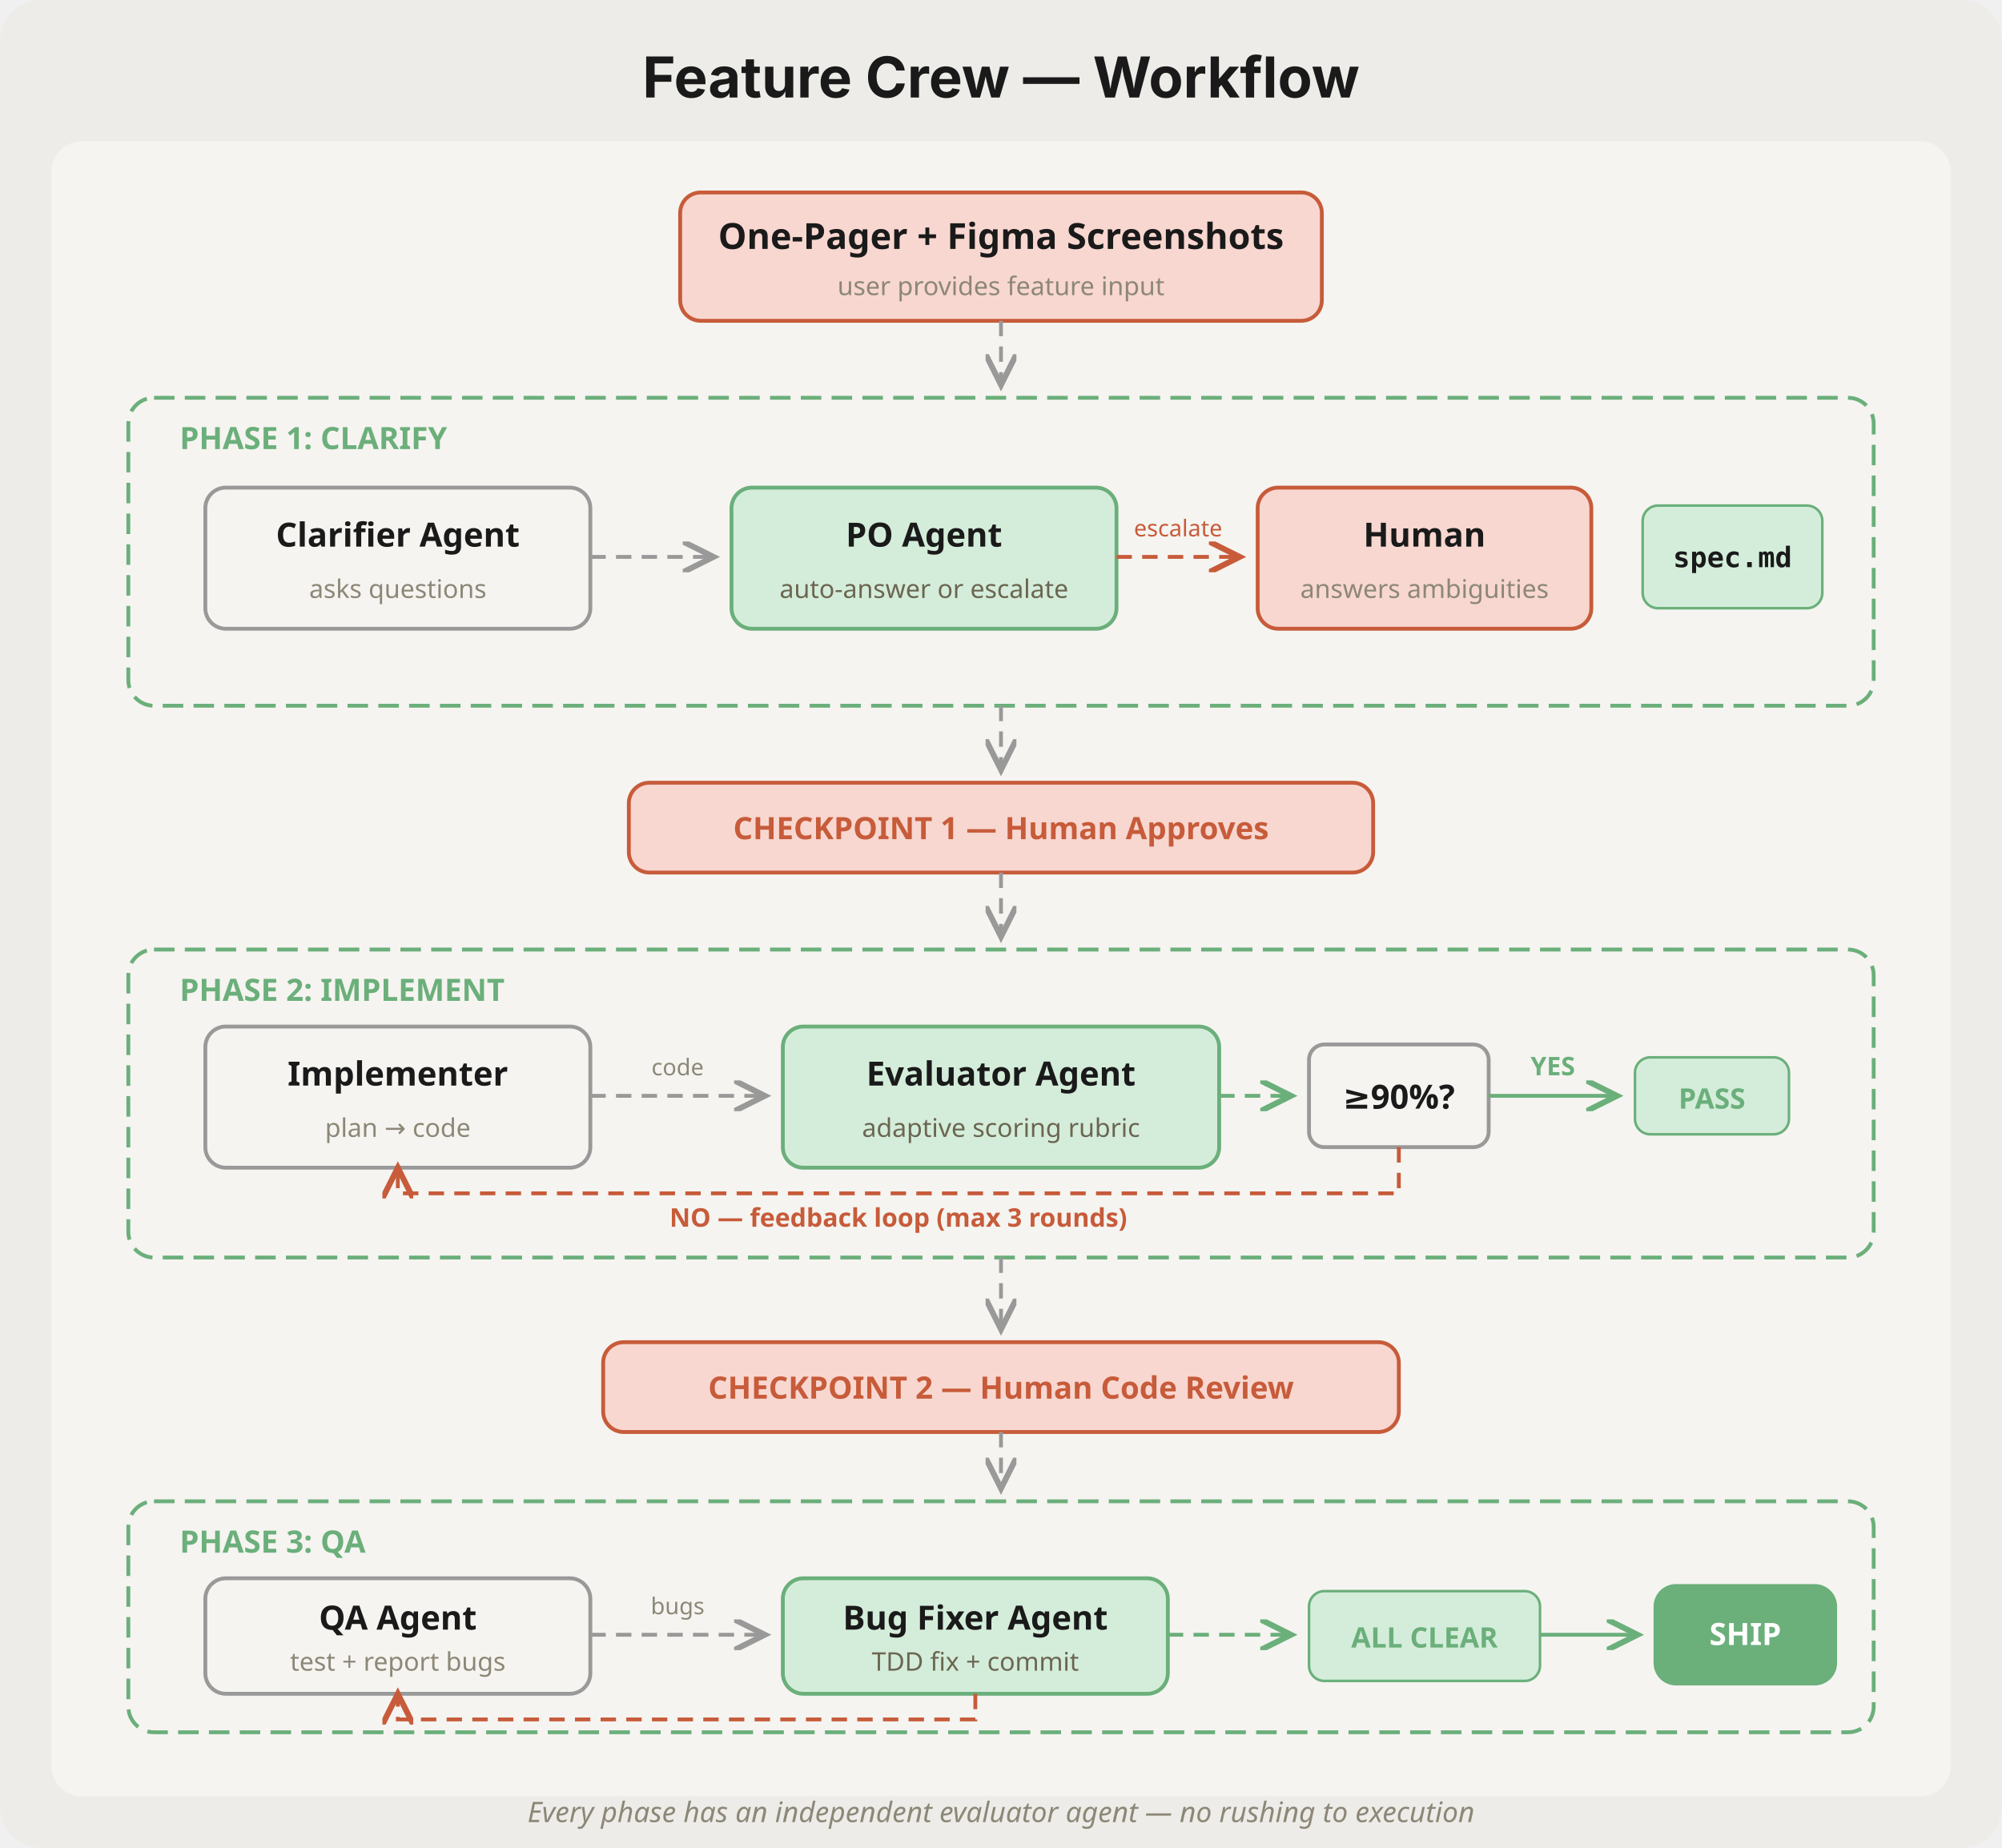
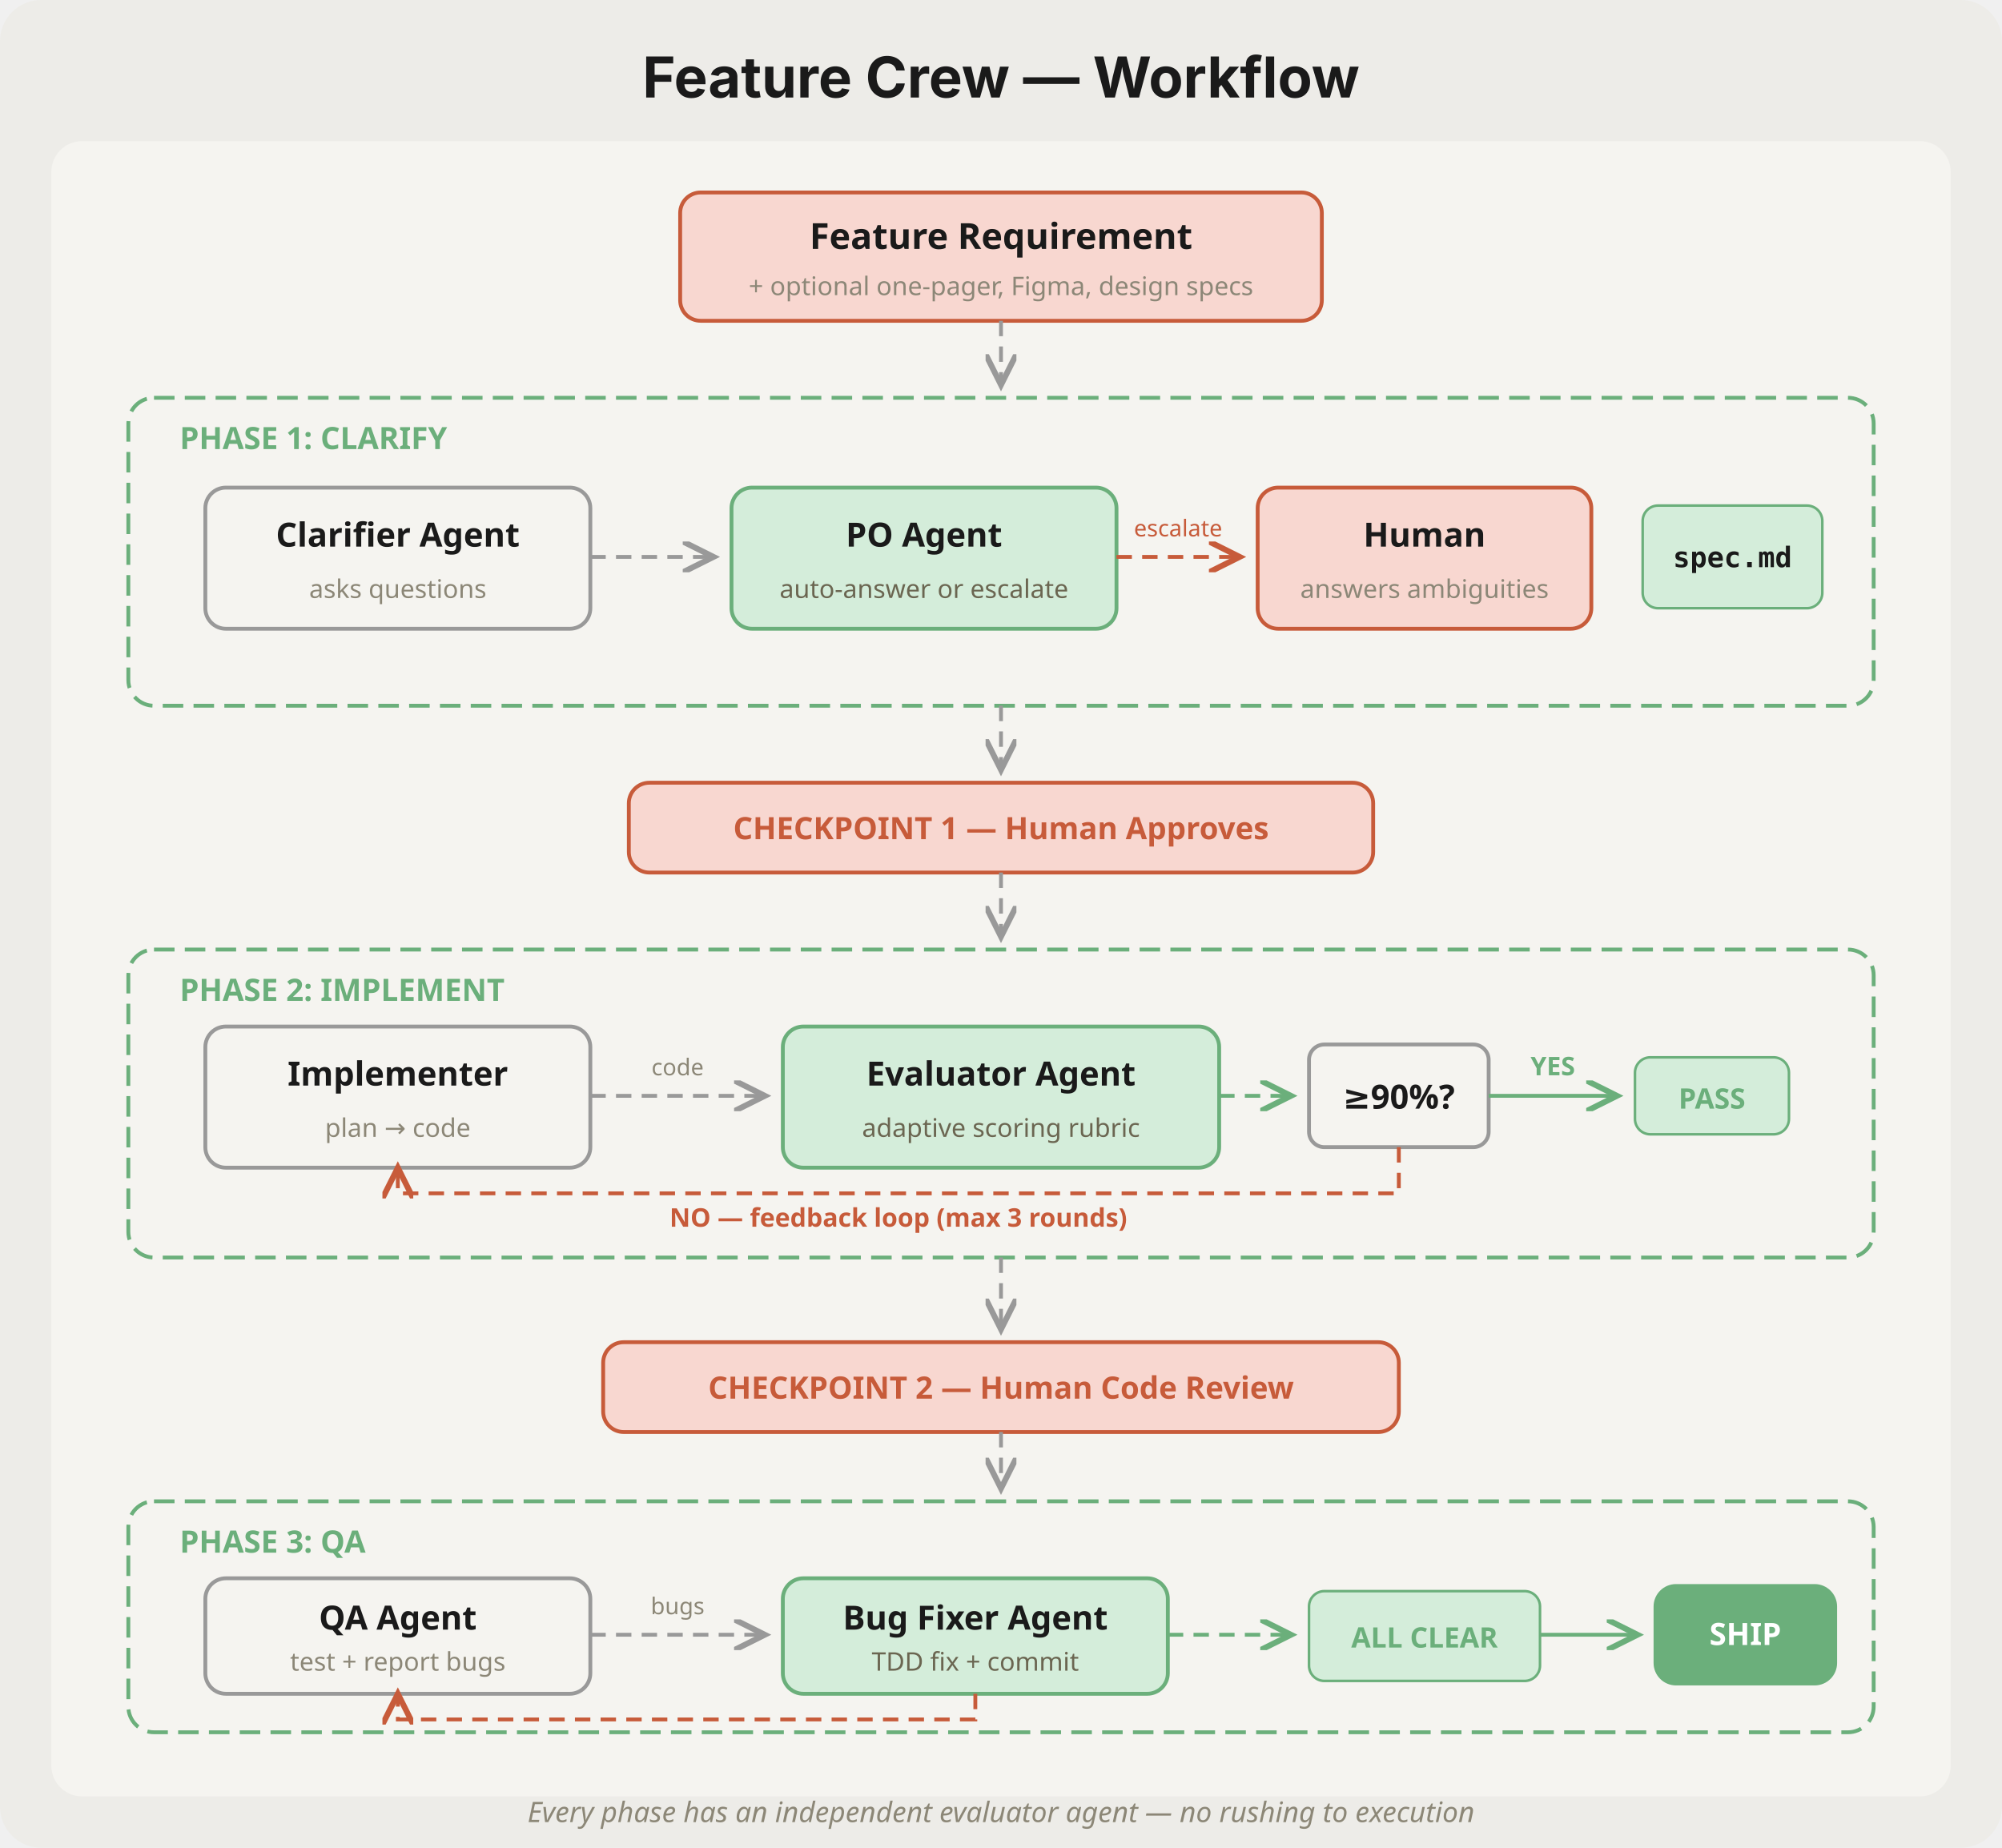
<svg xmlns="http://www.w3.org/2000/svg" width="780" height="720" viewBox="0 0 780 720">
  <rect width="780" height="720" rx="16" ry="16" fill="#EDECE8" />
  <rect x="20" y="55" width="740" height="645" rx="12" ry="12" fill="#F5F4F0" />
  <defs>
    <marker id="arr" markerWidth="10" markerHeight="8" refX="8" refY="4" orient="auto">
      <path d="M0,0 L8,4 L0,8" fill="none" stroke="#999" stroke-width="1.5" />
    </marker>
    <marker id="arr-green" markerWidth="10" markerHeight="8" refX="8" refY="4" orient="auto">
      <path d="M0,0 L8,4 L0,8" fill="none" stroke="#6BAF7B" stroke-width="1.5" />
    </marker>
    <marker id="arr-orange" markerWidth="10" markerHeight="8" refX="8" refY="4" orient="auto">
      <path d="M0,0 L8,4 L0,8" fill="none" stroke="#C75B3A" stroke-width="1.5" />
    </marker>
  </defs>
  <text x="390" y="38" text-anchor="middle" font-family="system-ui, -apple-system, sans-serif" font-size="22" font-weight="700" fill="#1A1A1A">Feature Crew — Workflow</text>
  <rect x="265" y="75" width="250" height="50" rx="8" ry="8" fill="#F8D7D0" stroke="#C75B3A" stroke-width="1.5" />
-   <text x="390" y="97" text-anchor="middle" font-family="system-ui, sans-serif" font-size="14" font-weight="600" fill="#1A1A1A">One-Pager + Figma Screenshots</text>
-   <text x="390" y="115" text-anchor="middle" font-family="system-ui, sans-serif" font-size="10" fill="#8C8777">user provides feature input</text>
+   <text x="390" y="97" text-anchor="middle" font-family="system-ui, sans-serif" font-size="14" font-weight="600" fill="#1A1A1A">Feature Requirement</text>
+   <text x="390" y="115" text-anchor="middle" font-family="system-ui, sans-serif" font-size="10" fill="#8C8777">+ optional one-pager, Figma, design specs</text>
  <line x1="390" y1="125" x2="390" y2="150" stroke="#999" stroke-width="1.5" stroke-dasharray="6,4" marker-end="url(#arr)" />
  <rect x="50" y="155" width="680" height="120" rx="10" ry="10" fill="none" stroke="#6BAF7B" stroke-width="1.5" stroke-dasharray="8,4" />
  <text x="70" y="175" font-family="system-ui, sans-serif" font-size="12" font-weight="700" fill="#6BAF7B">PHASE 1: CLARIFY</text>
  <rect x="80" y="190" width="150" height="55" rx="8" ry="8" fill="#F5F4F0" stroke="#999" stroke-width="1.5" />
  <text x="155" y="213" text-anchor="middle" font-family="system-ui, sans-serif" font-size="13" font-weight="600" fill="#1A1A1A">Clarifier Agent</text>
  <text x="155" y="233" text-anchor="middle" font-family="system-ui, sans-serif" font-size="10" fill="#8C8777">asks questions</text>
  <line x1="230" y1="217" x2="278" y2="217" stroke="#999" stroke-width="1.5" stroke-dasharray="6,4" marker-end="url(#arr)" />
  <rect x="285" y="190" width="150" height="55" rx="8" ry="8" fill="#D4EDDA" stroke="#6BAF7B" stroke-width="1.5" />
  <text x="360" y="213" text-anchor="middle" font-family="system-ui, sans-serif" font-size="13" font-weight="600" fill="#1A1A1A">PO Agent</text>
  <text x="360" y="233" text-anchor="middle" font-family="system-ui, sans-serif" font-size="10" fill="#6B6651">auto-answer or escalate</text>
  <line x1="435" y1="217" x2="483" y2="217" stroke="#C75B3A" stroke-width="1.5" stroke-dasharray="6,4" marker-end="url(#arr-orange)" />
  <text x="459" y="209" text-anchor="middle" font-family="system-ui, sans-serif" font-size="9" fill="#C75B3A">escalate</text>
  <rect x="490" y="190" width="130" height="55" rx="8" ry="8" fill="#F8D7D0" stroke="#C75B3A" stroke-width="1.5" />
  <text x="555" y="213" text-anchor="middle" font-family="system-ui, sans-serif" font-size="13" font-weight="600" fill="#1A1A1A">Human</text>
  <text x="555" y="233" text-anchor="middle" font-family="system-ui, sans-serif" font-size="10" fill="#8C8777">answers ambiguities</text>
  <rect x="640" y="197" width="70" height="40" rx="6" ry="6" fill="#D4EDDA" stroke="#6BAF7B" stroke-width="1" />
  <text x="675" y="221" text-anchor="middle" font-family="'SF Mono', monospace" font-size="11" font-weight="600" fill="#1A1A1A">spec.md</text>
  <line x1="390" y1="275" x2="390" y2="300" stroke="#999" stroke-width="1.5" stroke-dasharray="6,4" marker-end="url(#arr)" />
  <rect x="245" y="305" width="290" height="35" rx="8" ry="8" fill="#F8D7D0" stroke="#C75B3A" stroke-width="1.5" />
  <text x="390" y="327" text-anchor="middle" font-family="system-ui, sans-serif" font-size="12" font-weight="600" fill="#C75B3A">CHECKPOINT 1 — Human Approves</text>
  <line x1="390" y1="340" x2="390" y2="365" stroke="#999" stroke-width="1.5" stroke-dasharray="6,4" marker-end="url(#arr)" />
  <rect x="50" y="370" width="680" height="120" rx="10" ry="10" fill="none" stroke="#6BAF7B" stroke-width="1.5" stroke-dasharray="8,4" />
  <text x="70" y="390" font-family="system-ui, sans-serif" font-size="12" font-weight="700" fill="#6BAF7B">PHASE 2: IMPLEMENT</text>
  <rect x="80" y="400" width="150" height="55" rx="8" ry="8" fill="#F5F4F0" stroke="#999" stroke-width="1.5" />
  <text x="155" y="423" text-anchor="middle" font-family="system-ui, sans-serif" font-size="13" font-weight="600" fill="#1A1A1A">Implementer</text>
  <text x="155" y="443" text-anchor="middle" font-family="system-ui, sans-serif" font-size="10" fill="#8C8777">plan → code</text>
  <line x1="230" y1="427" x2="298" y2="427" stroke="#999" stroke-width="1.5" stroke-dasharray="6,4" marker-end="url(#arr)" />
  <text x="264" y="419" text-anchor="middle" font-family="system-ui, sans-serif" font-size="9" fill="#8C8777">code</text>
  <rect x="305" y="400" width="170" height="55" rx="8" ry="8" fill="#D4EDDA" stroke="#6BAF7B" stroke-width="1.5" />
  <text x="390" y="423" text-anchor="middle" font-family="system-ui, sans-serif" font-size="13" font-weight="600" fill="#1A1A1A">Evaluator Agent</text>
  <text x="390" y="443" text-anchor="middle" font-family="system-ui, sans-serif" font-size="10" fill="#6B6651">adaptive scoring rubric</text>
  <rect x="510" y="407" width="70" height="40" rx="6" ry="6" fill="#F5F4F0" stroke="#999" stroke-width="1.5" />
  <text x="545" y="432" text-anchor="middle" font-family="system-ui, sans-serif" font-size="13" font-weight="700" fill="#1A1A1A">≥90%?</text>
  <line x1="475" y1="427" x2="503" y2="427" stroke="#6BAF7B" stroke-width="1.5" stroke-dasharray="6,4" marker-end="url(#arr-green)" />
  <line x1="580" y1="427" x2="630" y2="427" stroke="#6BAF7B" stroke-width="1.5" marker-end="url(#arr-green)" />
  <text x="605" y="419" text-anchor="middle" font-family="system-ui, sans-serif" font-size="10" font-weight="600" fill="#6BAF7B">YES</text>
  <rect x="637" y="412" width="60" height="30" rx="6" ry="6" fill="#D4EDDA" stroke="#6BAF7B" stroke-width="1" />
  <text x="667" y="432" text-anchor="middle" font-family="system-ui, sans-serif" font-size="11" font-weight="600" fill="#6BAF7B">PASS</text>
  <path d="M545,447 L545,465 L155,465 L155,455" fill="none" stroke="#C75B3A" stroke-width="1.5" stroke-dasharray="6,4" marker-end="url(#arr-orange)" />
  <text x="350" y="478" text-anchor="middle" font-family="system-ui, sans-serif" font-size="10" font-weight="600" fill="#C75B3A">NO — feedback loop (max 3 rounds)</text>
  <line x1="390" y1="490" x2="390" y2="518" stroke="#999" stroke-width="1.5" stroke-dasharray="6,4" marker-end="url(#arr)" />
  <rect x="235" y="523" width="310" height="35" rx="8" ry="8" fill="#F8D7D0" stroke="#C75B3A" stroke-width="1.5" />
  <text x="390" y="545" text-anchor="middle" font-family="system-ui, sans-serif" font-size="12" font-weight="600" fill="#C75B3A">CHECKPOINT 2 — Human Code Review</text>
  <line x1="390" y1="558" x2="390" y2="580" stroke="#999" stroke-width="1.5" stroke-dasharray="6,4" marker-end="url(#arr)" />
  <rect x="50" y="585" width="680" height="90" rx="10" ry="10" fill="none" stroke="#6BAF7B" stroke-width="1.5" stroke-dasharray="8,4" />
  <text x="70" y="605" font-family="system-ui, sans-serif" font-size="12" font-weight="700" fill="#6BAF7B">PHASE 3: QA</text>
  <rect x="80" y="615" width="150" height="45" rx="8" ry="8" fill="#F5F4F0" stroke="#999" stroke-width="1.5" />
  <text x="155" y="635" text-anchor="middle" font-family="system-ui, sans-serif" font-size="13" font-weight="600" fill="#1A1A1A">QA Agent</text>
  <text x="155" y="651" text-anchor="middle" font-family="system-ui, sans-serif" font-size="10" fill="#8C8777">test + report bugs</text>
  <line x1="230" y1="637" x2="298" y2="637" stroke="#999" stroke-width="1.5" stroke-dasharray="6,4" marker-end="url(#arr)" />
  <text x="264" y="629" text-anchor="middle" font-family="system-ui, sans-serif" font-size="9" fill="#8C8777">bugs</text>
  <rect x="305" y="615" width="150" height="45" rx="8" ry="8" fill="#D4EDDA" stroke="#6BAF7B" stroke-width="1.5" />
  <text x="380" y="635" text-anchor="middle" font-family="system-ui, sans-serif" font-size="13" font-weight="600" fill="#1A1A1A">Bug Fixer Agent</text>
  <text x="380" y="651" text-anchor="middle" font-family="system-ui, sans-serif" font-size="10" fill="#6B6651">TDD fix + commit</text>
  <path d="M380,660 L380,670 L155,670 L155,660" fill="none" stroke="#C75B3A" stroke-width="1.5" stroke-dasharray="6,4" marker-end="url(#arr-orange)" />
  <line x1="455" y1="637" x2="503" y2="637" stroke="#6BAF7B" stroke-width="1.5" stroke-dasharray="6,4" marker-end="url(#arr-green)" />
  <rect x="510" y="620" width="90" height="35" rx="6" ry="6" fill="#D4EDDA" stroke="#6BAF7B" stroke-width="1" />
  <text x="555" y="642" text-anchor="middle" font-family="system-ui, sans-serif" font-size="11" font-weight="600" fill="#6BAF7B">ALL CLEAR</text>
  <line x1="600" y1="637" x2="638" y2="637" stroke="#6BAF7B" stroke-width="1.5" marker-end="url(#arr-green)" />
  <rect x="645" y="618" width="70" height="38" rx="8" ry="8" fill="#6BAF7B" stroke="#6BAF7B" stroke-width="1.5" />
  <text x="680" y="641" text-anchor="middle" font-family="system-ui, sans-serif" font-size="12" font-weight="700" fill="#FFFFFF">SHIP</text>
  <text x="390" y="710" text-anchor="middle" font-family="system-ui, sans-serif" font-size="11" font-style="italic" fill="#8C8777">Every phase has an independent evaluator agent — no rushing to execution</text>
</svg>
